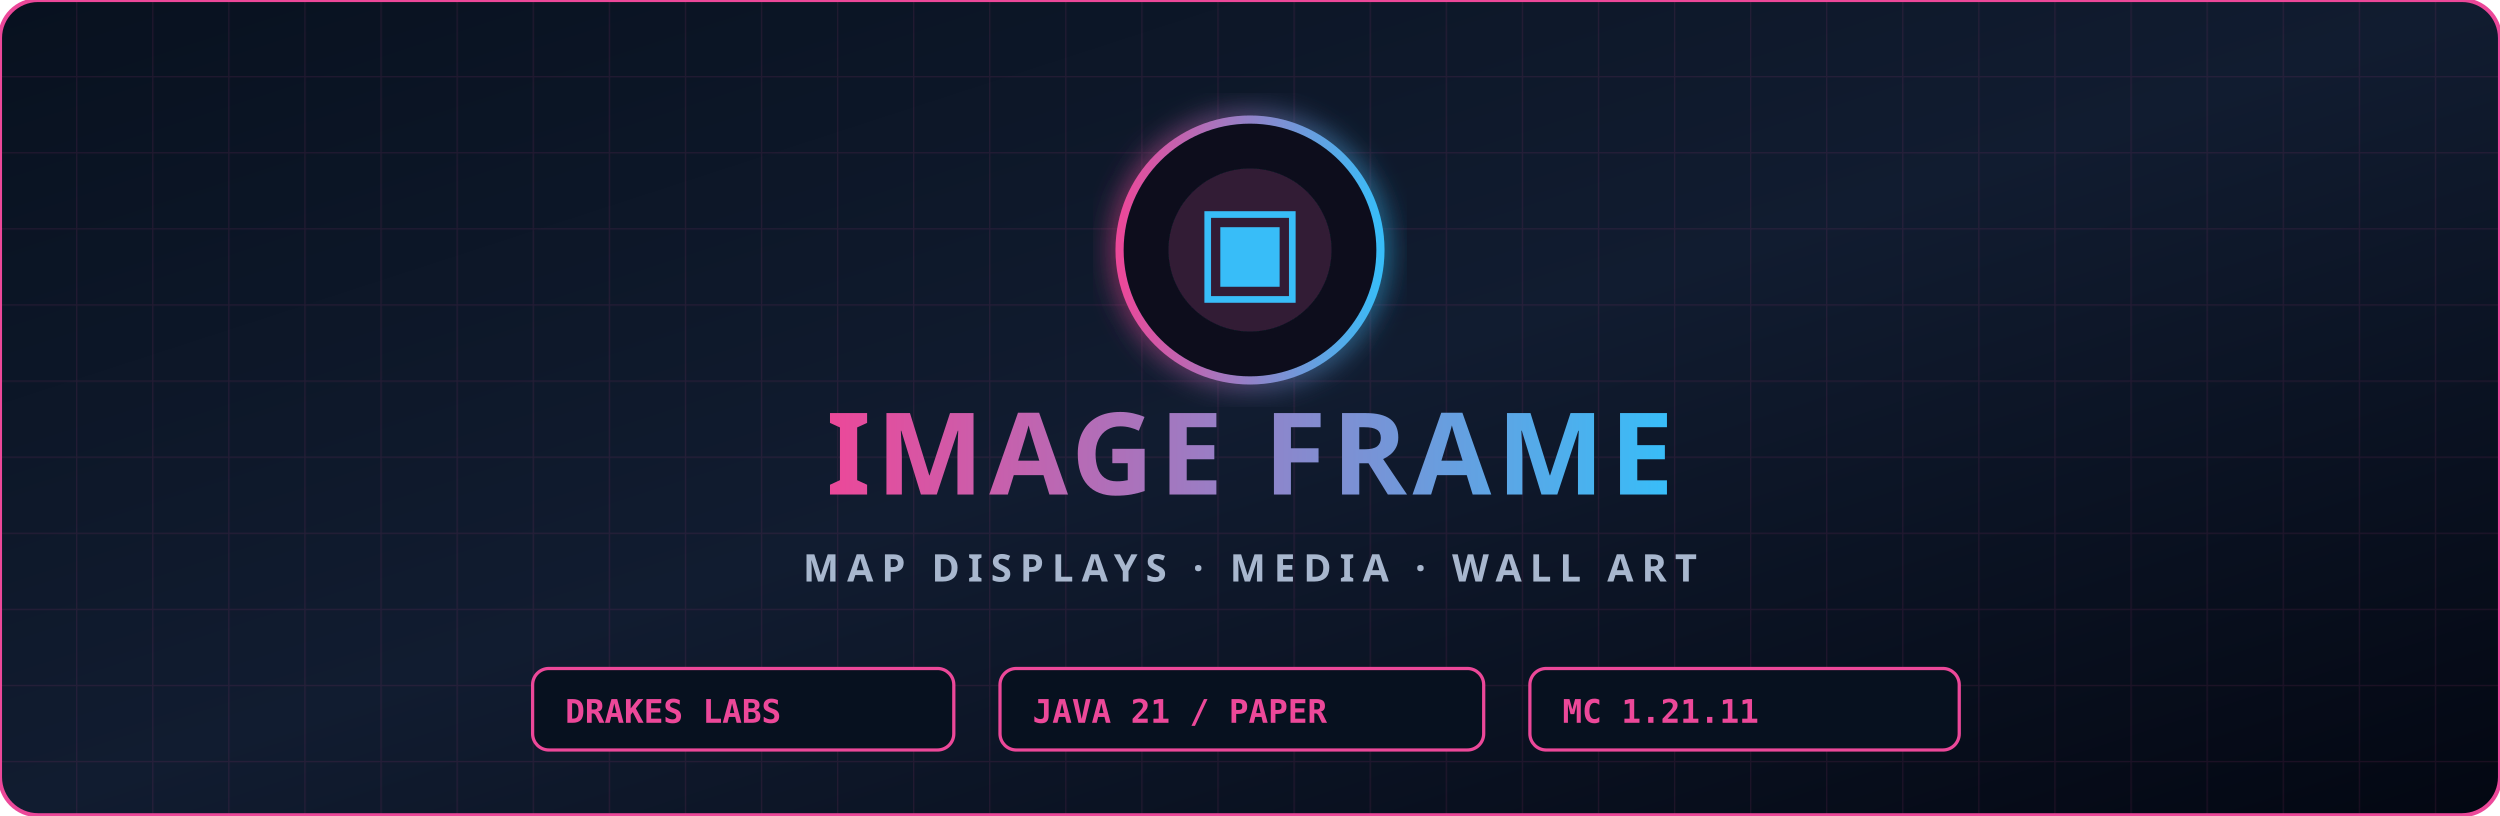
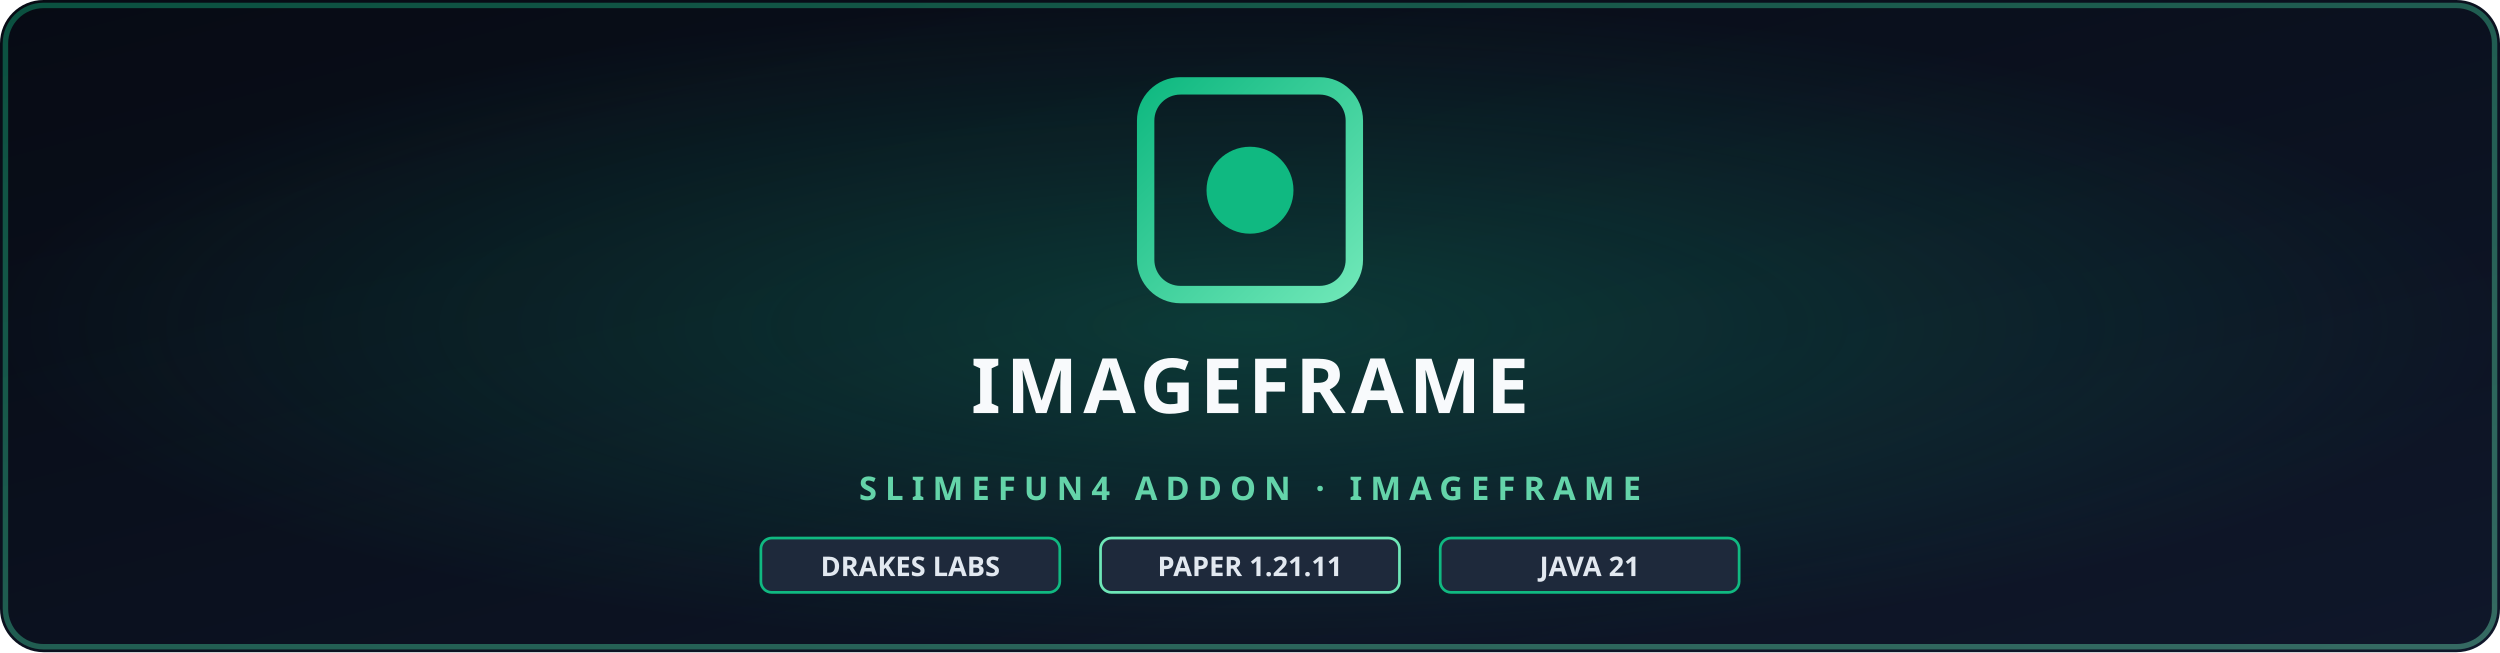
- <svg xmlns="http://www.w3.org/2000/svg" viewBox="0 0 920 300" width="920" height="300" role="img" aria-label="IMAGE FRAME animated banner">
+ <svg xmlns="http://www.w3.org/2000/svg" viewBox="0 0 920 240" width="920" height="240" role="img" aria-label="ImageFrame Banner">
  <defs>
-     <linearGradient id="bg" x1="0%" y1="0%" x2="100%" y2="100%">
-       <stop offset="0%" stop-color="#08111F" />
-       <stop offset="50%" stop-color="#111C30" />
-       <stop offset="100%" stop-color="#030712" />
+     <linearGradient id="bFondo" x1="0" y1="0" x2="1" y2="1">
+       <stop offset="0%" stop-color="#070B14" />
+       <stop offset="100%" stop-color="#0F172A" />
    </linearGradient>
-     <linearGradient id="accent" x1="0%" y1="0%" x2="100%" y2="0%">
-       <stop offset="0%" stop-color="#EC4899" />
-       <stop offset="100%" stop-color="#38BDF8" />
+     <linearGradient id="acG" x1="0" y1="0" x2="1" y2="1">
+       <stop offset="0%" stop-color="#10B981" />
+       <stop offset="100%" stop-color="#6EE7B7" />
    </linearGradient>
-     <filter id="glow">
-       <feGaussianBlur stdDeviation="5" result="b" />
-       <feMerge>
-         <feMergeNode in="b" />
-         <feMergeNode in="SourceGraphic" />
-       </feMerge>
-     </filter>
-     <pattern id="grid" width="28" height="28" patternUnits="userSpaceOnUse">
-       <path d="M 28 0 L 0 0 0 28" fill="none" stroke="#EC4899" stroke-opacity=".10" stroke-width="1" />
-     </pattern>
+     <radialGradient id="bHalo" cx="50%" cy="50%" r="50%">
+       <stop offset="0%" stop-color="#10B981" stop-opacity="0.25" />
+       <stop offset="100%" stop-color="#10B981" stop-opacity="0" />
+     </radialGradient>
  </defs>
-   <style>
-     @keyframes pulse { 0%,100% { opacity:.68; transform:scale(.94) } 50% { opacity:1; transform:scale(1.07) } }
-     @keyframes scan { from { transform:translateX(-250px) } to { transform:translateX(1050px) } }
-     .title { font:900 42px 'Segoe UI',sans-serif; fill:url(#accent); letter-spacing:2px; }
-     .sub { font:700 14px 'Segoe UI',sans-serif; fill:#A8B7CE; letter-spacing:3px; }
-     .badge { fill:#07111F; stroke:#EC4899; stroke-width:1.2; }
-     .badgeText { font:700 12px monospace; fill:#EC4899; }
-   </style>
-   <rect width="920" height="300" rx="14" fill="url(#bg)" stroke="#EC4899" stroke-width="1.5" />
-   <rect width="920" height="300" rx="14" fill="url(#grid)" />
-   <rect x="-250" y="0" width="160" height="300" fill="#EC4899" opacity=".08">
-     <animateTransform attributeName="transform" type="translate" from="0 0" to="1170 0" dur="6s" repeatCount="indefinite" />
-   </rect>
-   <g transform="translate(460 92)" filter="url(#glow)">
-     <circle r="48" fill="#08111F" stroke="url(#accent)" stroke-width="3" />
-     <circle r="30" fill="#EC4899" opacity=".18">
-       <animate attributeName="r" values="25;36;25" dur="2.8s" repeatCount="indefinite" />
-     </circle>
-     <text x="0" y="14" text-anchor="middle" font-family="Segoe UI Symbol,Segoe UI,sans-serif" font-size="44" fill="#38BDF8">▣</text>
+   <rect width="920" height="240" rx="16" fill="url(#bFondo)" />
+   <rect width="920" height="240" rx="16" fill="url(#bHalo)" />
+   <rect x="2" y="2" width="916" height="236" rx="14" fill="none" stroke="url(#acG)" stroke-width="2" opacity="0.4" />
+   <g transform="translate(460,70) scale(1.6)">
+     <rect x="-24" y="-24" width="48" height="48" rx="8" fill="none" stroke="url(#acG)" stroke-width="4" />
+     <circle cx="0" cy="0" r="10" fill="#10B981" />
  </g>
-   <text x="460" y="182" text-anchor="middle" class="title">IMAGE FRAME</text>
-   <text x="460" y="214" text-anchor="middle" class="sub">MAP DISPLAYS · MEDIA · WALL ART</text>
-   <g transform="translate(196 246)">
-     <rect width="155" height="30" rx="6" class="badge" />
-     <text x="12" y="20" class="badgeText">DRAKES LABS</text>
-     <rect x="172" width="178" height="30" rx="6" class="badge" />
-     <text x="184" y="20" class="badgeText">JAVA 21 / PAPER</text>
-     <rect x="367" width="158" height="30" rx="6" class="badge" />
-     <text x="379" y="20" class="badgeText">MC 1.21.11</text>
+   <text x="460" y="152" text-anchor="middle" font-family="'Segoe UI', system-ui, -apple-system, sans-serif" font-weight="900" font-size="28" fill="#F8FAFC" letter-spacing="2">
+     IMAGEFRAME
+   </text>
+   <text x="460" y="184" text-anchor="middle" font-family="'Segoe UI', system-ui, -apple-system, sans-serif" font-weight="700" font-size="12" fill="#6EE7B7" letter-spacing="3" opacity="0.9">
+     SLIMEFUN4 ADDON · IMAGEFRAME
+   </text>
+   <g transform="translate(460, 210)">
+     <rect x="-180" y="-12" width="110" height="20" rx="4" fill="#1E293B" stroke="#10B981" stroke-width="1" />
+     <text x="-125" y="2" text-anchor="middle" font-family="sans-serif" font-size="10" font-weight="700" fill="#E2E8F0">DRAKES LABS</text>
+     <rect x="-55" y="-12" width="110" height="20" rx="4" fill="#1E293B" stroke="#6EE7B7" stroke-width="1" />
+     <text x="0" y="2" text-anchor="middle" font-family="sans-serif" font-size="10" font-weight="700" fill="#E2E8F0">PAPER 1.21.11</text>
+     <rect x="70" y="-12" width="110" height="20" rx="4" fill="#1E293B" stroke="#10B981" stroke-width="1" />
+     <text x="125" y="2" text-anchor="middle" font-family="sans-serif" font-size="10" font-weight="700" fill="#E2E8F0">JAVA 21</text>
  </g>
</svg>
